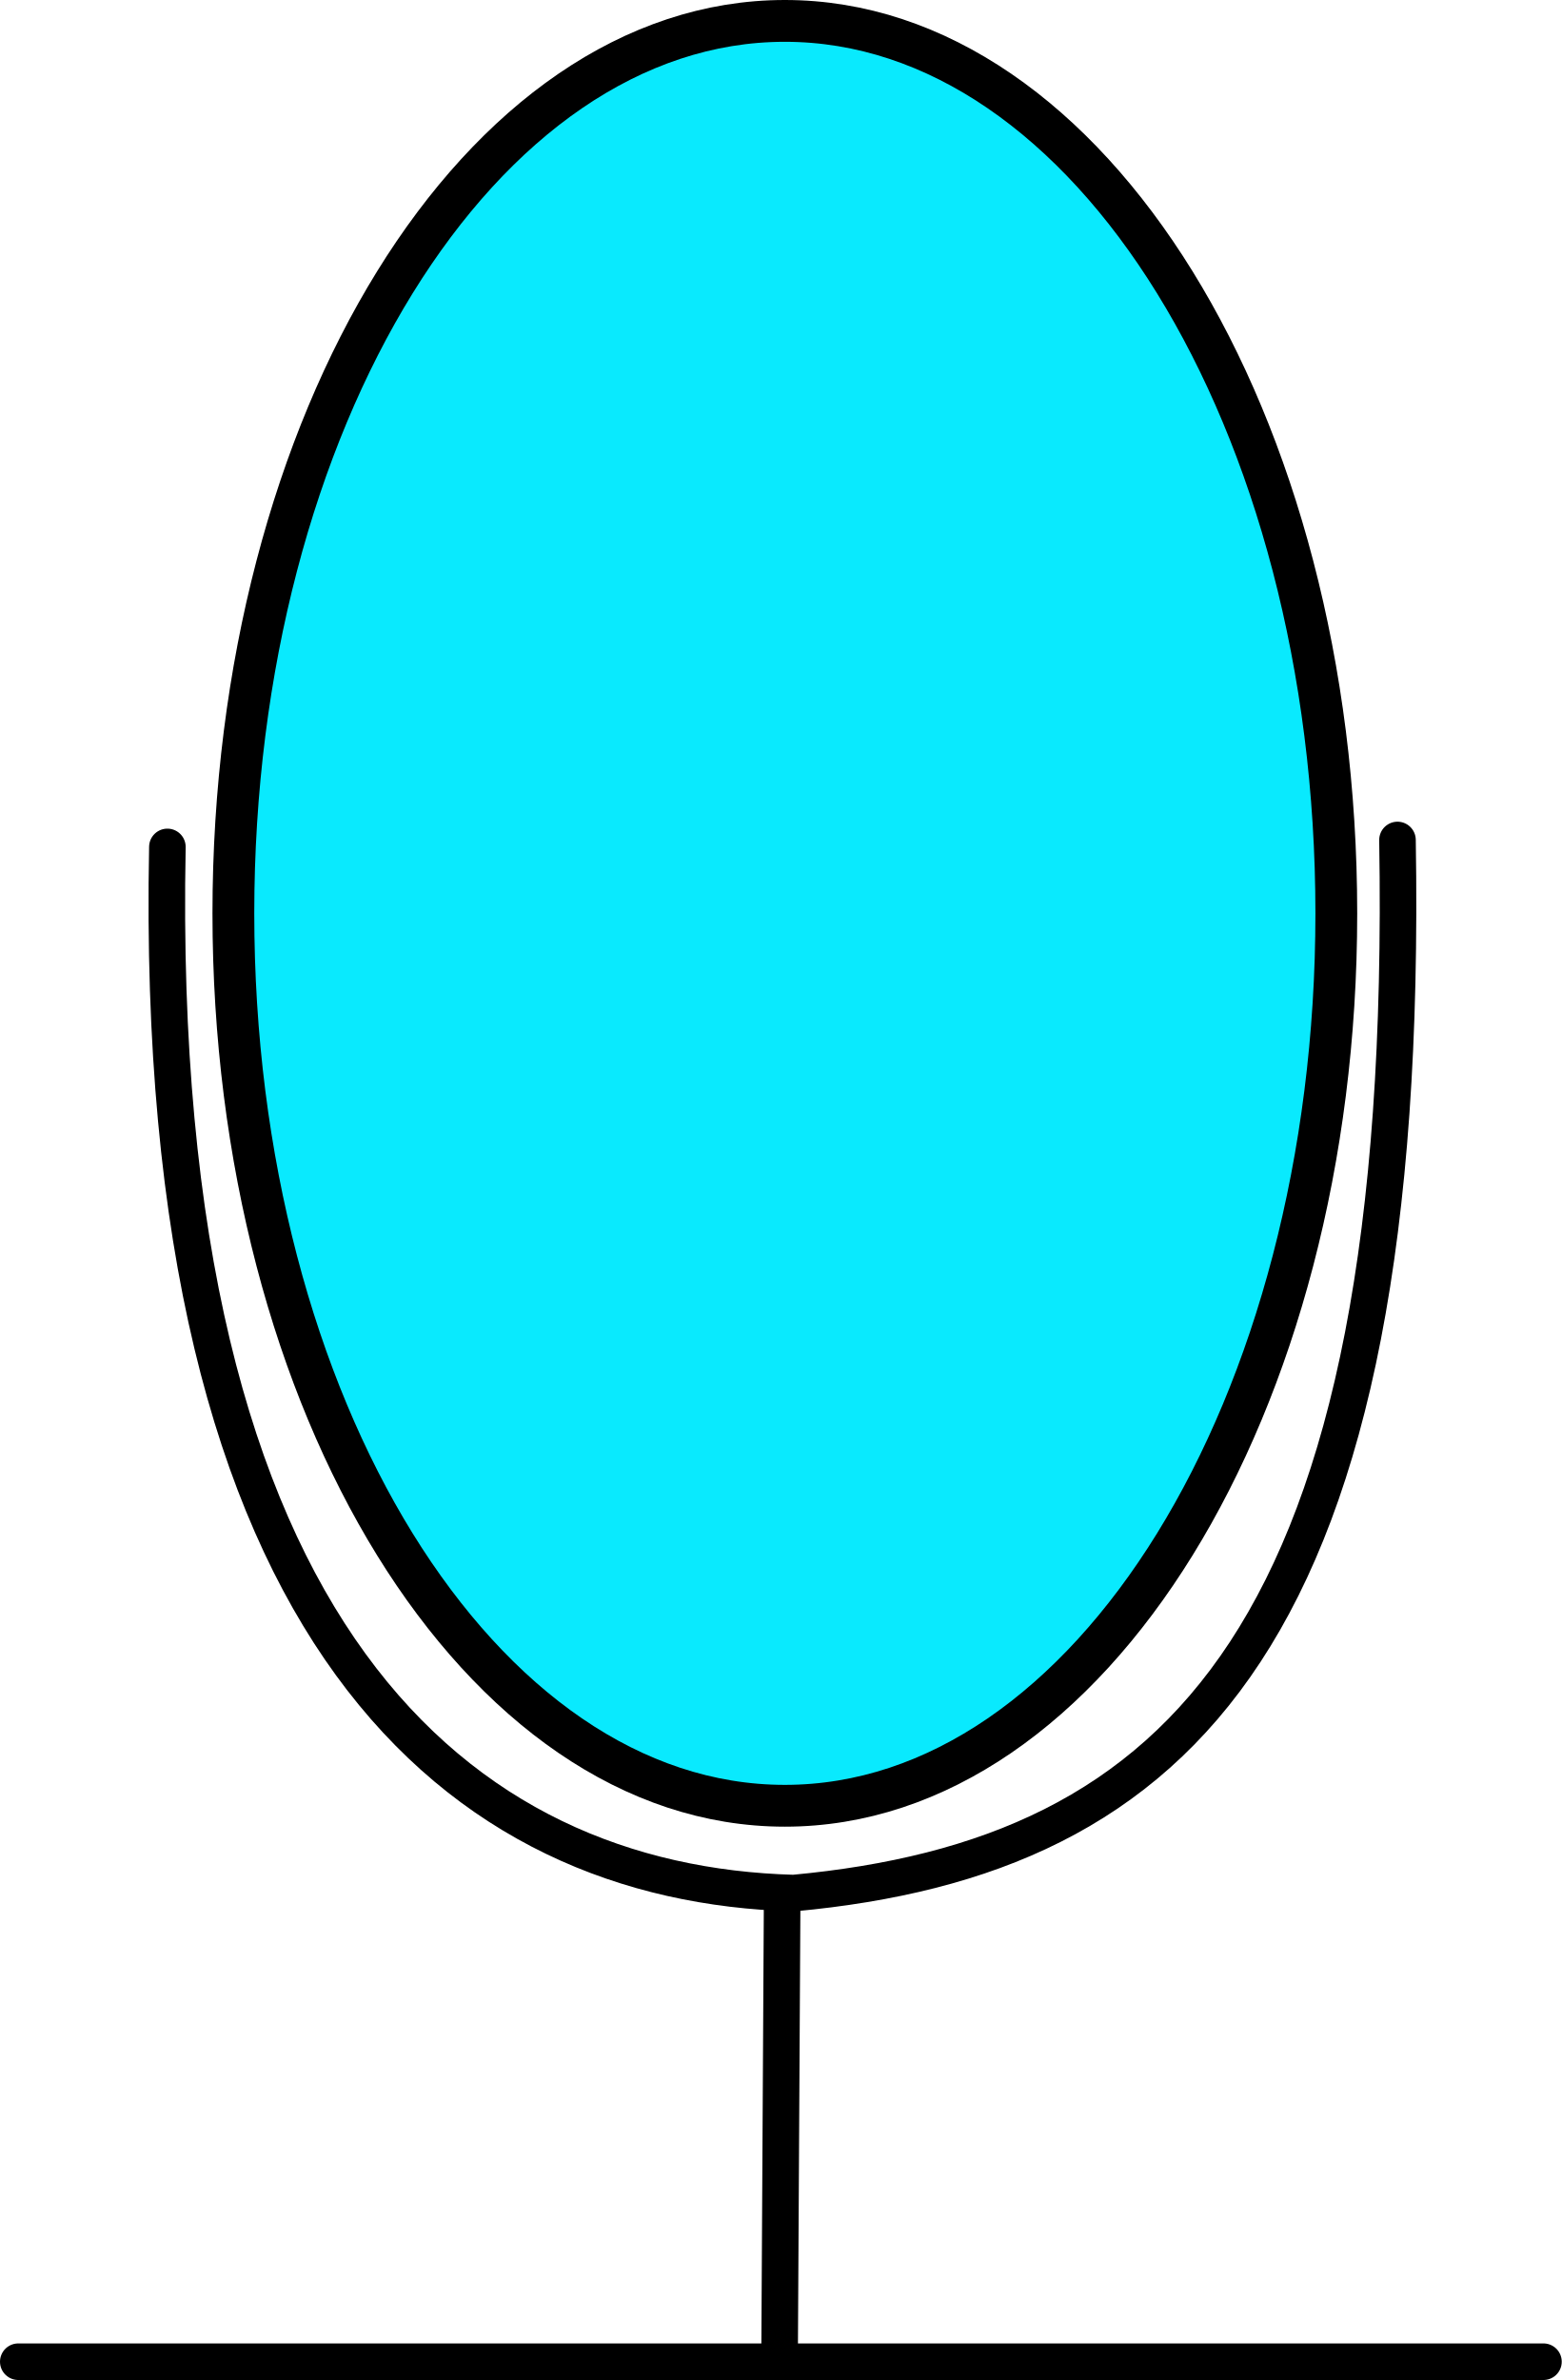
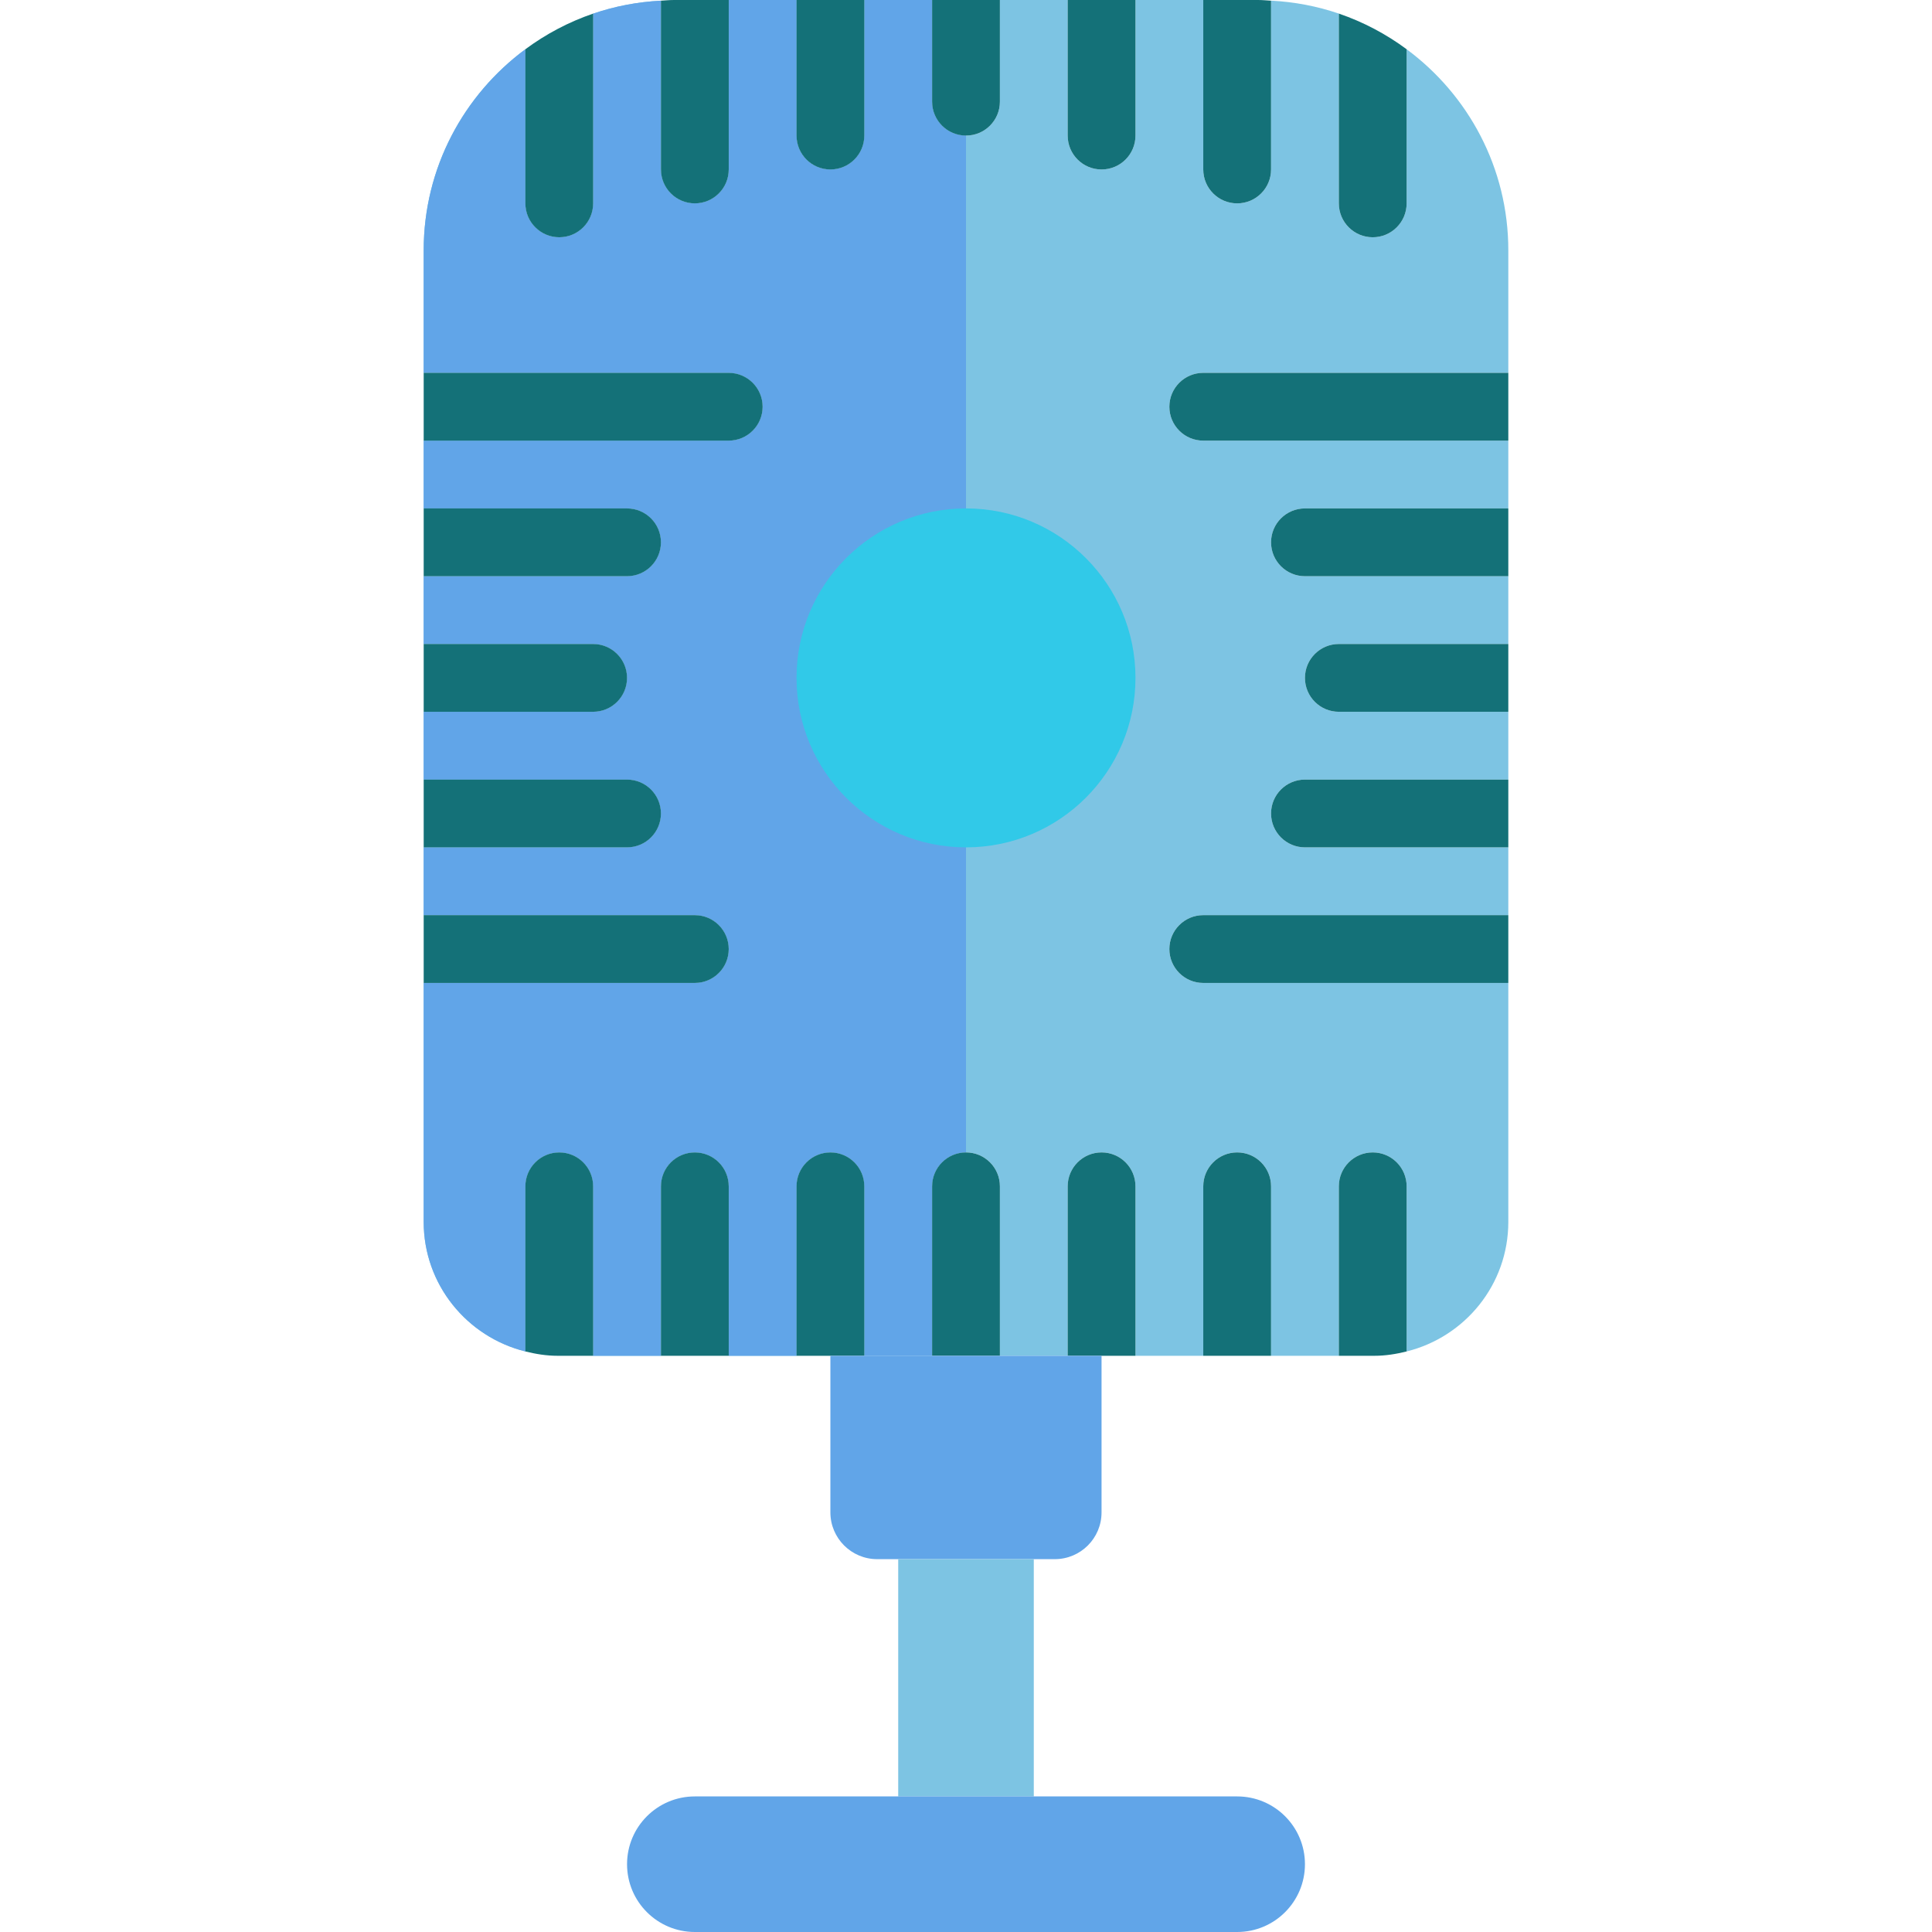
- <svg xmlns="http://www.w3.org/2000/svg" id="svg2" viewBox="0 0 298.93 455.5" version="1.0">
-   <g id="layer1" transform="translate(-197.77 -246.3)">
-     <path id="path5484" style="stroke-linejoin:round;stroke:#000000;stroke-linecap:round;stroke-width:8;fill:#09eafe" d="m453.56 421.1a105.56 170.8 0 1 1 -211.12 0 105.56 170.8 0 1 1 211.12 0z" />
-     <g id="g6312">
-       <path id="path5486" style="stroke-linejoin:round;stroke:#000000;stroke-linecap:round;stroke-width:7;fill:none" d="m229.81 408.39c-3 151.98 56.59 198.48 119.87 200.22 73.84-6.85 118.14-49.05 115.59-201.55" />
-       <g id="g6308">
-         <path id="path6286" style="stroke:#000000;stroke-linecap:square;stroke-width:7;fill:none" d="m347.49 608.91l-0.5 89.39" />
-         <path id="path6290" style="stroke:#000000;stroke-linecap:round;stroke-width:7;fill:none" d="m201.27 698.3h291.94" />
-       </g>
-     </g>
-   </g>
+ <svg xmlns="http://www.w3.org/2000/svg" version="1.1" id="Capa_1" x="0px" y="0px" viewBox="0 0 57 57" style="enable-background:new 0 0 57 57;" xml:space="preserve">
+   <path style="fill:#7dc4e3;" d="M38.5,17c-0.552,0-1-0.447-1-1s0.448-1,1-1h6v-2h-9c-0.552,0-1-0.447-1-1s0.448-1,1-1h9V7.385  c0-2.434-1.183-4.587-3-5.932V6c0,0.553-0.448,1-1,1s-1-0.447-1-1V0.401c-0.633-0.216-1.303-0.346-2-0.382V5c0,0.553-0.448,1-1,1  s-1-0.447-1-1V0h-2v4c0,0.553-0.448,1-1,1s-1-0.447-1-1V0h-2v3c0,0.553-0.448,1-1,1s-1-0.447-1-1V0h-2v4c0,0.553-0.448,1-1,1  s-1-0.447-1-1V0h-2v5c0,0.553-0.448,1-1,1s-1-0.447-1-1V0.02c-0.697,0.036-1.367,0.166-2,0.382V6c0,0.553-0.448,1-1,1s-1-0.447-1-1  V1.453c-1.817,1.345-3,3.498-3,5.932V11h9c0.552,0,1,0.447,1,1s-0.448,1-1,1h-9v2h6c0.552,0,1,0.447,1,1s-0.448,1-1,1h-6v2h5  c0.552,0,1,0.447,1,1s-0.448,1-1,1h-5v2h6c0.552,0,1,0.447,1,1s-0.448,1-1,1h-6v2h8c0.552,0,1,0.447,1,1s-0.448,1-1,1h-8v7.049  c0,1.852,1.28,3.395,3,3.823V35c0-0.553,0.448-1,1-1s1,0.447,1,1v5h2v-5c0-0.553,0.448-1,1-1s1,0.447,1,1v5h2v-5  c0-0.553,0.448-1,1-1s1,0.447,1,1v5h2v-5c0-0.553,0.448-1,1-1s1,0.447,1,1v5h2v-5c0-0.553,0.448-1,1-1s1,0.447,1,1v5h2v-5  c0-0.553,0.448-1,1-1s1,0.447,1,1v5h2v-5c0-0.553,0.448-1,1-1s1,0.447,1,1v4.872c1.72-0.427,3-1.97,3-3.823V29h-9  c-0.552,0-1-0.447-1-1s0.448-1,1-1h9v-2h-6c-0.552,0-1-0.447-1-1s0.448-1,1-1h6v-2h-5c-0.552,0-1-0.447-1-1s0.448-1,1-1h5v-2H38.5z" />
+   <path style="fill:#61a5e8;" d="M27.5,3V0h-2v4c0,0.553-0.448,1-1,1s-1-0.447-1-1V0h-2v5c0,0.553-0.448,1-1,1s-1-0.447-1-1V0.02  c-0.697,0.036-1.367,0.166-2,0.382V6c0,0.553-0.448,1-1,1s-1-0.447-1-1V1.453c-1.817,1.345-3,3.498-3,5.932V11h9  c0.552,0,1,0.447,1,1s-0.448,1-1,1h-9v2h6c0.552,0,1,0.447,1,1s-0.448,1-1,1h-6v2h5c0.552,0,1,0.447,1,1s-0.448,1-1,1h-5v2h6  c0.552,0,1,0.447,1,1s-0.448,1-1,1h-6v2h8c0.552,0,1,0.447,1,1s-0.448,1-1,1h-8v7.049c0,1.852,1.28,3.395,3,3.823V35  c0-0.553,0.448-1,1-1s1,0.447,1,1v5h2v-5c0-0.553,0.448-1,1-1s1,0.447,1,1v5h2v-5c0-0.553,0.448-1,1-1s1,0.447,1,1v5h2v-5  c0-0.553,0.448-1,1-1V4C27.948,4,27.5,3.553,27.5,3z" />
+   <path style="fill:#147178;" d="M34.5,12c0,0.553,0.448,1,1,1h9v-2h-9C34.948,11,34.5,11.447,34.5,12z" />
+   <path style="fill:#147178;" d="M37.5,16c0,0.553,0.448,1,1,1h6v-2h-6C37.948,15,37.5,15.447,37.5,16z" />
+   <path style="fill:#147178;" d="M38.5,20c0,0.553,0.448,1,1,1h5v-2h-5C38.948,19,38.5,19.447,38.5,20z" />
+   <path style="fill:#147178;" d="M34.5,28c0,0.553,0.448,1,1,1h9v-2h-9C34.948,27,34.5,27.447,34.5,28z" />
+   <path style="fill:#147178;" d="M37.5,24c0,0.553,0.448,1,1,1h6v-2h-6C37.948,23,37.5,23.447,37.5,24z" />
+   <path style="fill:#147178;" d="M22.5,12c0-0.553-0.448-1-1-1h-9v2h9C22.052,13,22.5,12.553,22.5,12z" />
+   <path style="fill:#147178;" d="M19.5,16c0-0.553-0.448-1-1-1h-6v2h6C19.052,17,19.5,16.553,19.5,16z" />
+   <path style="fill:#147178;" d="M18.5,20c0-0.553-0.448-1-1-1h-5v2h5C18.052,21,18.5,20.553,18.5,20z" />
+   <path style="fill:#147178;" d="M21.5,28c0-0.553-0.448-1-1-1h-8v2h8C21.052,29,21.5,28.553,21.5,28z" />
+   <path style="fill:#147178;" d="M19.5,24c0-0.553-0.448-1-1-1h-6v2h6C19.052,25,19.5,24.553,19.5,24z" />
+   <path style="fill:#147178;" d="M16.5,7c0.552,0,1-0.447,1-1V0.401c-0.725,0.248-1.397,0.605-2,1.052V6C15.5,6.553,15.948,7,16.5,7z" />
+   <path style="fill:#147178;" d="M20.5,6c0.552,0,1-0.447,1-1V0h-1.615c-0.13,0-0.257,0.013-0.385,0.02V5C19.5,5.553,19.948,6,20.5,6z  " />
+   <path style="fill:#147178;" d="M24.5,5c0.552,0,1-0.447,1-1V0h-2v4C23.5,4.553,23.948,5,24.5,5z" />
+   <path style="fill:#147178;" d="M28.5,4c0.552,0,1-0.447,1-1V0h-2v3C27.5,3.553,27.948,4,28.5,4z" />
+   <path style="fill:#147178;" d="M32.5,5c0.552,0,1-0.447,1-1V0h-2v4C31.5,4.553,31.948,5,32.5,5z" />
+   <path style="fill:#147178;" d="M36.5,6c0.552,0,1-0.447,1-1V0.02C37.372,0.013,37.245,0,37.115,0H35.5v5C35.5,5.553,35.948,6,36.5,6  z" />
+   <path style="fill:#147178;" d="M40.5,7c0.552,0,1-0.447,1-1V1.453c-0.603-0.447-1.275-0.804-2-1.052V6C39.5,6.553,39.948,7,40.5,7z" />
+   <path style="fill:#147178;" d="M40.5,34c-0.552,0-1,0.447-1,1v5h1.049c0.33,0,0.645-0.052,0.951-0.128V35  C41.5,34.447,41.052,34,40.5,34z" />
+   <path style="fill:#147178;" d="M36.5,34c-0.552,0-1,0.447-1,1v5h2v-5C37.5,34.447,37.052,34,36.5,34z" />
+   <path style="fill:#147178;" d="M32.5,34c-0.552,0-1,0.447-1,1v5h2v-5C33.5,34.447,33.052,34,32.5,34z" />
+   <path style="fill:#147178;" d="M28.5,34c-0.552,0-1,0.447-1,1v5h2v-5C29.5,34.447,29.052,34,28.5,34z" />
+   <path style="fill:#147178;" d="M24.5,34c-0.552,0-1,0.447-1,1v5h2v-5C25.5,34.447,25.052,34,24.5,34z" />
+   <path style="fill:#147178;" d="M20.5,34c-0.552,0-1,0.447-1,1v5h2v-5C21.5,34.447,21.052,34,20.5,34z" />
+   <path style="fill:#147178;" d="M16.5,34c-0.552,0-1,0.447-1,1v4.872C15.806,39.948,16.121,40,16.451,40H17.5v-5  C17.5,34.447,17.052,34,16.5,34z" />
+   <path style="fill:#61a5e8;" d="M31.119,46h-5.239c-0.762,0-1.381-0.618-1.381-1.381V40h8v4.619C32.5,45.382,31.882,46,31.119,46z" />
+   <rect x="26.5" y="46" style="fill:#7dc4e3;" width="4" height="7" />
+   <path style="fill:#61a5e8;" d="M36.5,57h-16c-1.105,0-2-0.895-2-2v0c0-1.105,0.895-2,2-2h16c1.105,0,2,0.895,2,2v0  C38.5,56.105,37.605,57,36.5,57z" />
+   <circle style="fill:#31c9e8;" cx="28.5" cy="20" r="5" />
+   <g>
+ </g>
+   <g>
+ </g>
+   <g>
+ </g>
+   <g>
+ </g>
+   <g>
+ </g>
+   <g>
+ </g>
+   <g>
+ </g>
+   <g>
+ </g>
+   <g>
+ </g>
+   <g>
+ </g>
+   <g>
+ </g>
+   <g>
+ </g>
+   <g>
+ </g>
+   <g>
+ </g>
+   <g>
+ </g>
</svg>
